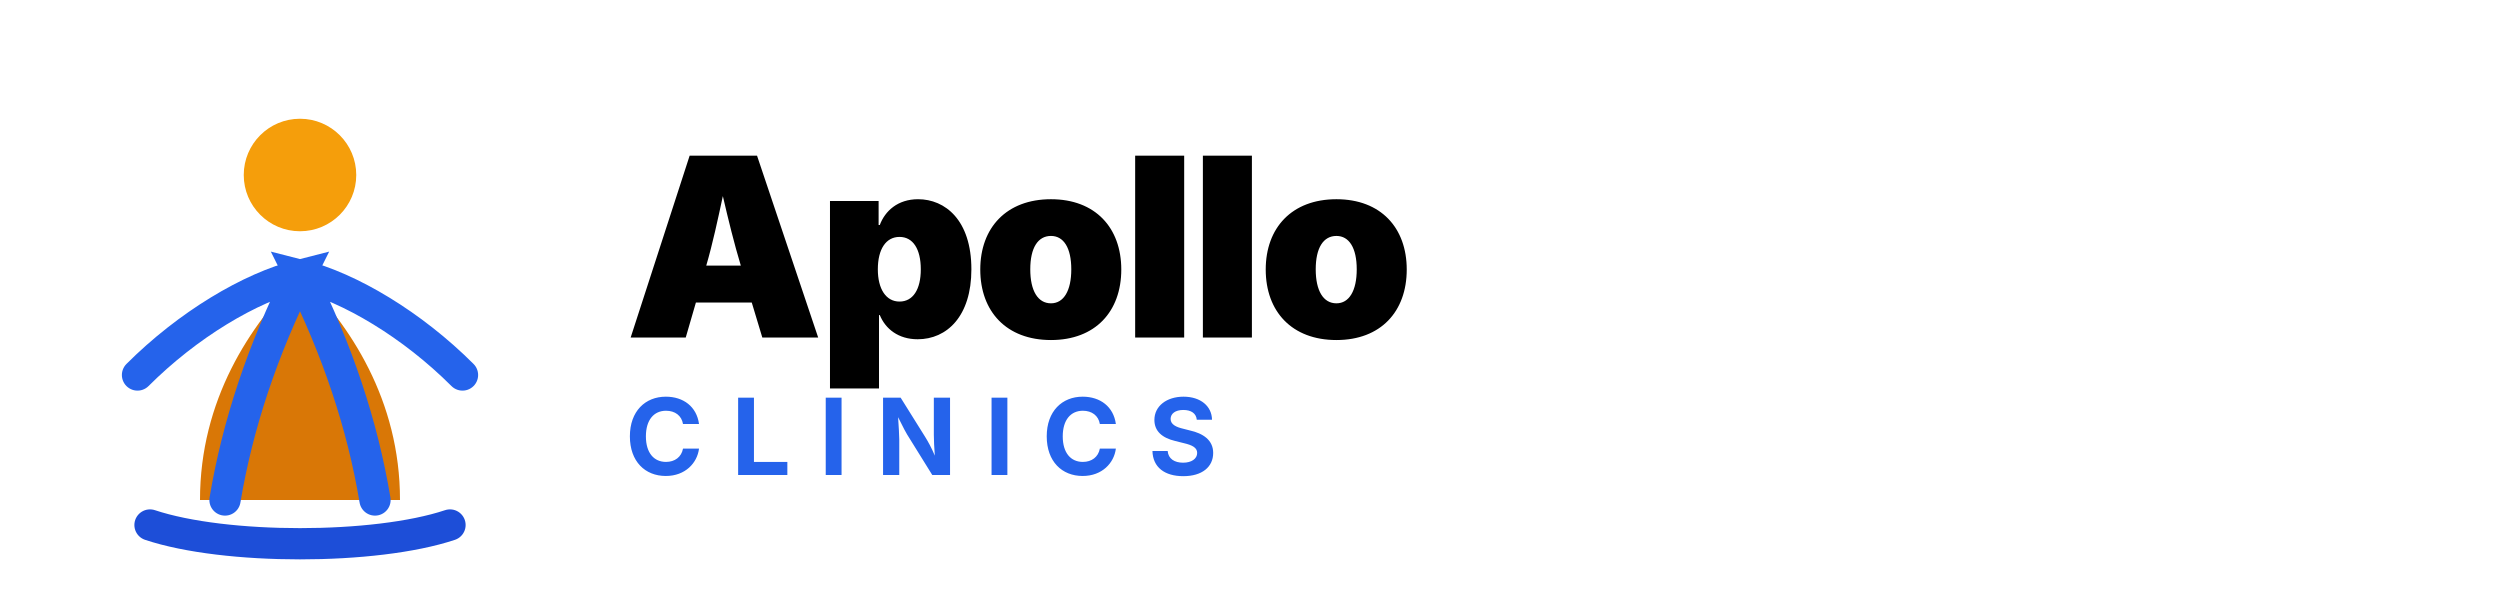
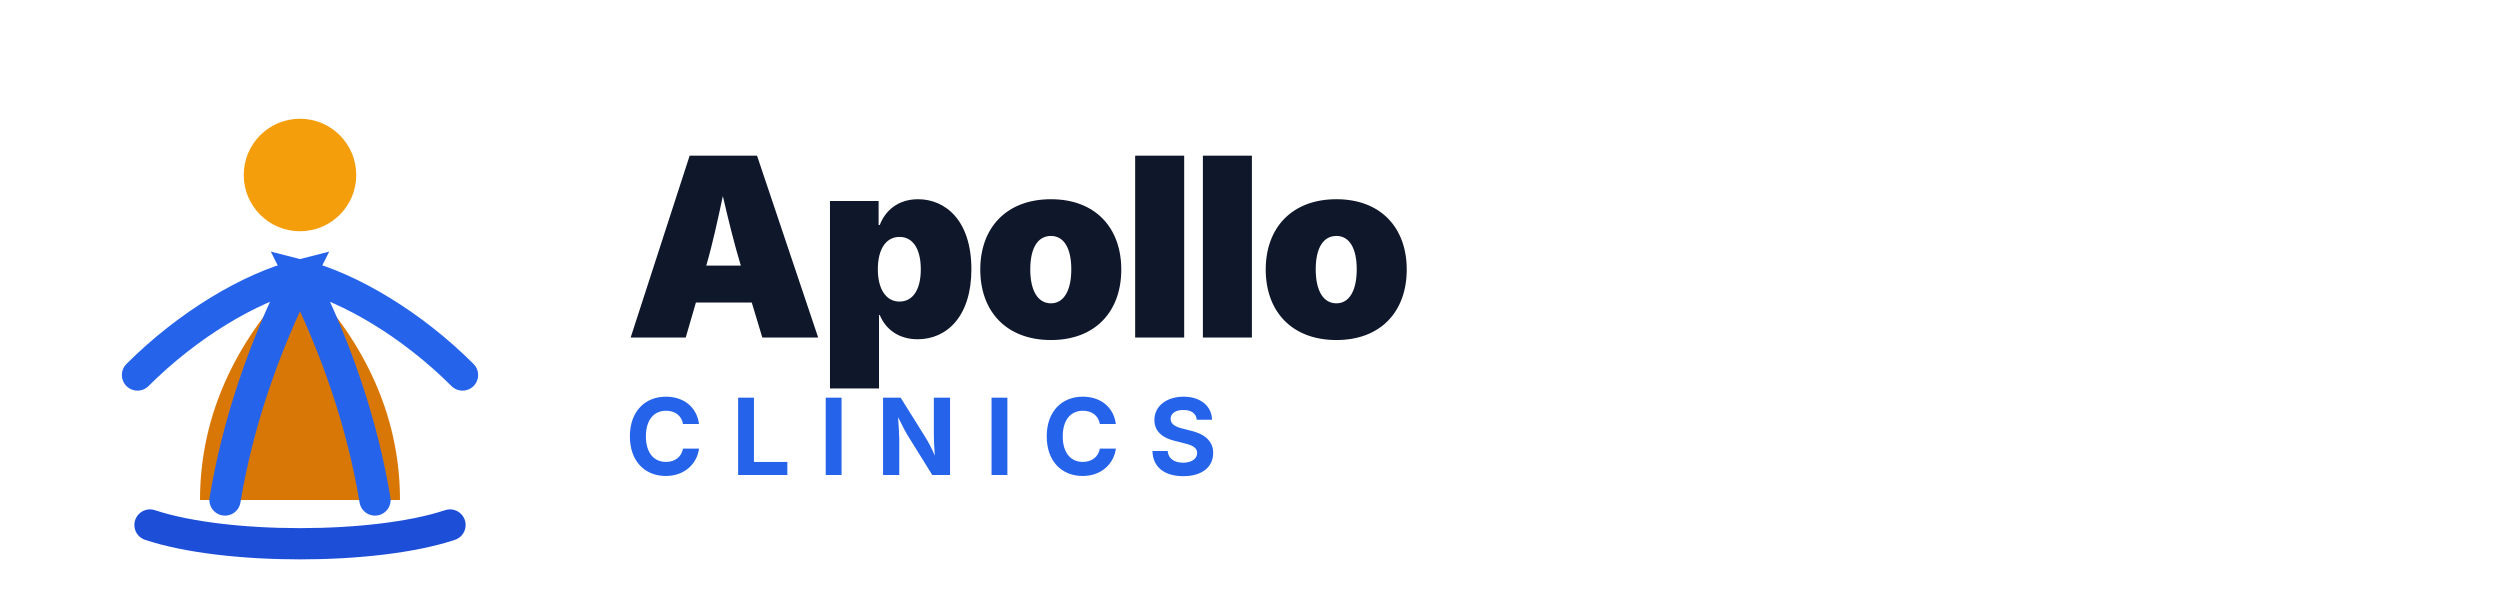
<svg xmlns="http://www.w3.org/2000/svg" viewBox="0 0 200 48" fill="none">
  <g transform="translate(4, 4)">
    <circle cx="20" cy="10" r="4.5" fill="#F59E0B" />
    <path d="M12 36 C12 28 16 22 20 18 C24 22 28 28 28 36 Z" fill="#D97706" />
    <path d="M7 26 C11 22 16 19 20 18 C17 24 15 30 14 36" stroke="#2563EB" stroke-width="2.5" stroke-linecap="round" fill="none" />
    <path d="M33 26 C29 22 24 19 20 18 C23 24 25 30 26 36" stroke="#2563EB" stroke-width="2.5" stroke-linecap="round" fill="none" />
    <path d="M8 38 C14 40 26 40 32 38" stroke="#1D4ED8" stroke-width="2.5" stroke-linecap="round" />
  </g>
-   <text x="50" y="27" font-family="'Plus Jakarta Sans', system-ui, -apple-system, sans-serif" font-weight="900" font-size="20" fill="currentColor" letter-spacing="-0.5">Apollo</text>
+   <text x="50" y="27" font-family="'Plus Jakarta Sans', system-ui, -apple-system, sans-serif" font-weight="900" font-size="20" fill="#0f172a" letter-spacing="-0.5">Apollo</text>
  <text x="50" y="38" font-family="'Plus Jakarta Sans', system-ui, -apple-system, sans-serif" font-weight="700" font-size="8.5" fill="#2563EB" letter-spacing="2.2">CLINICS</text>
</svg>
